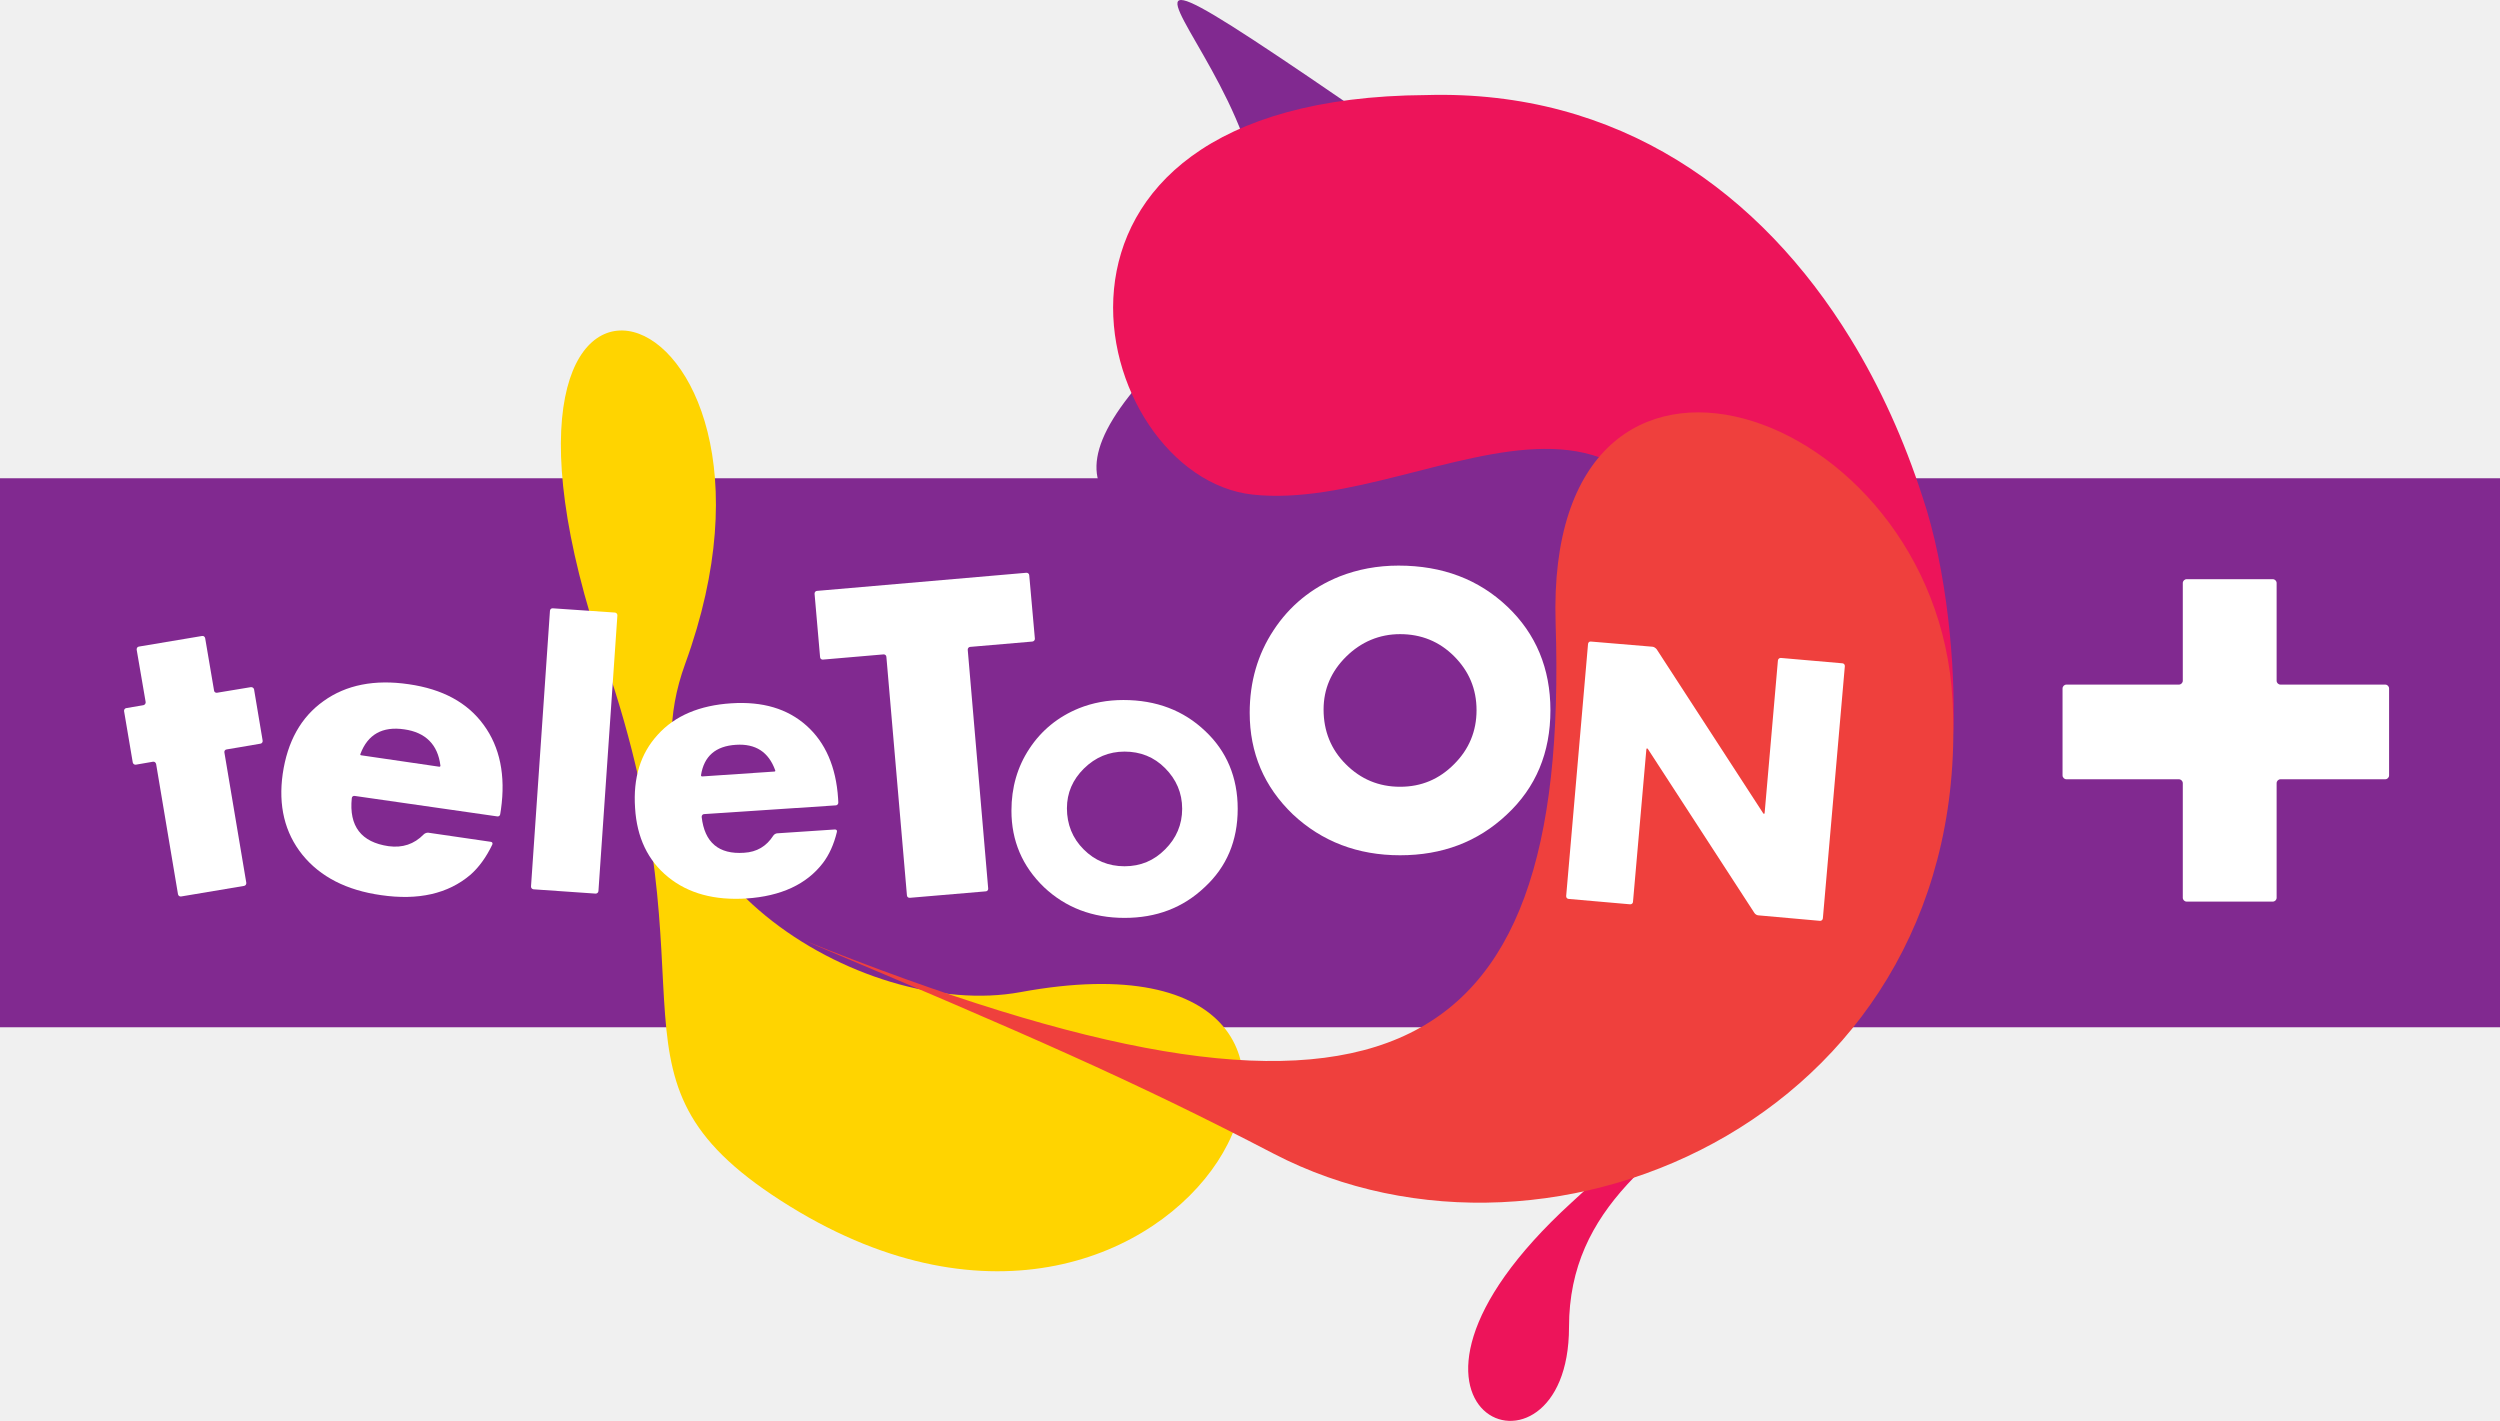
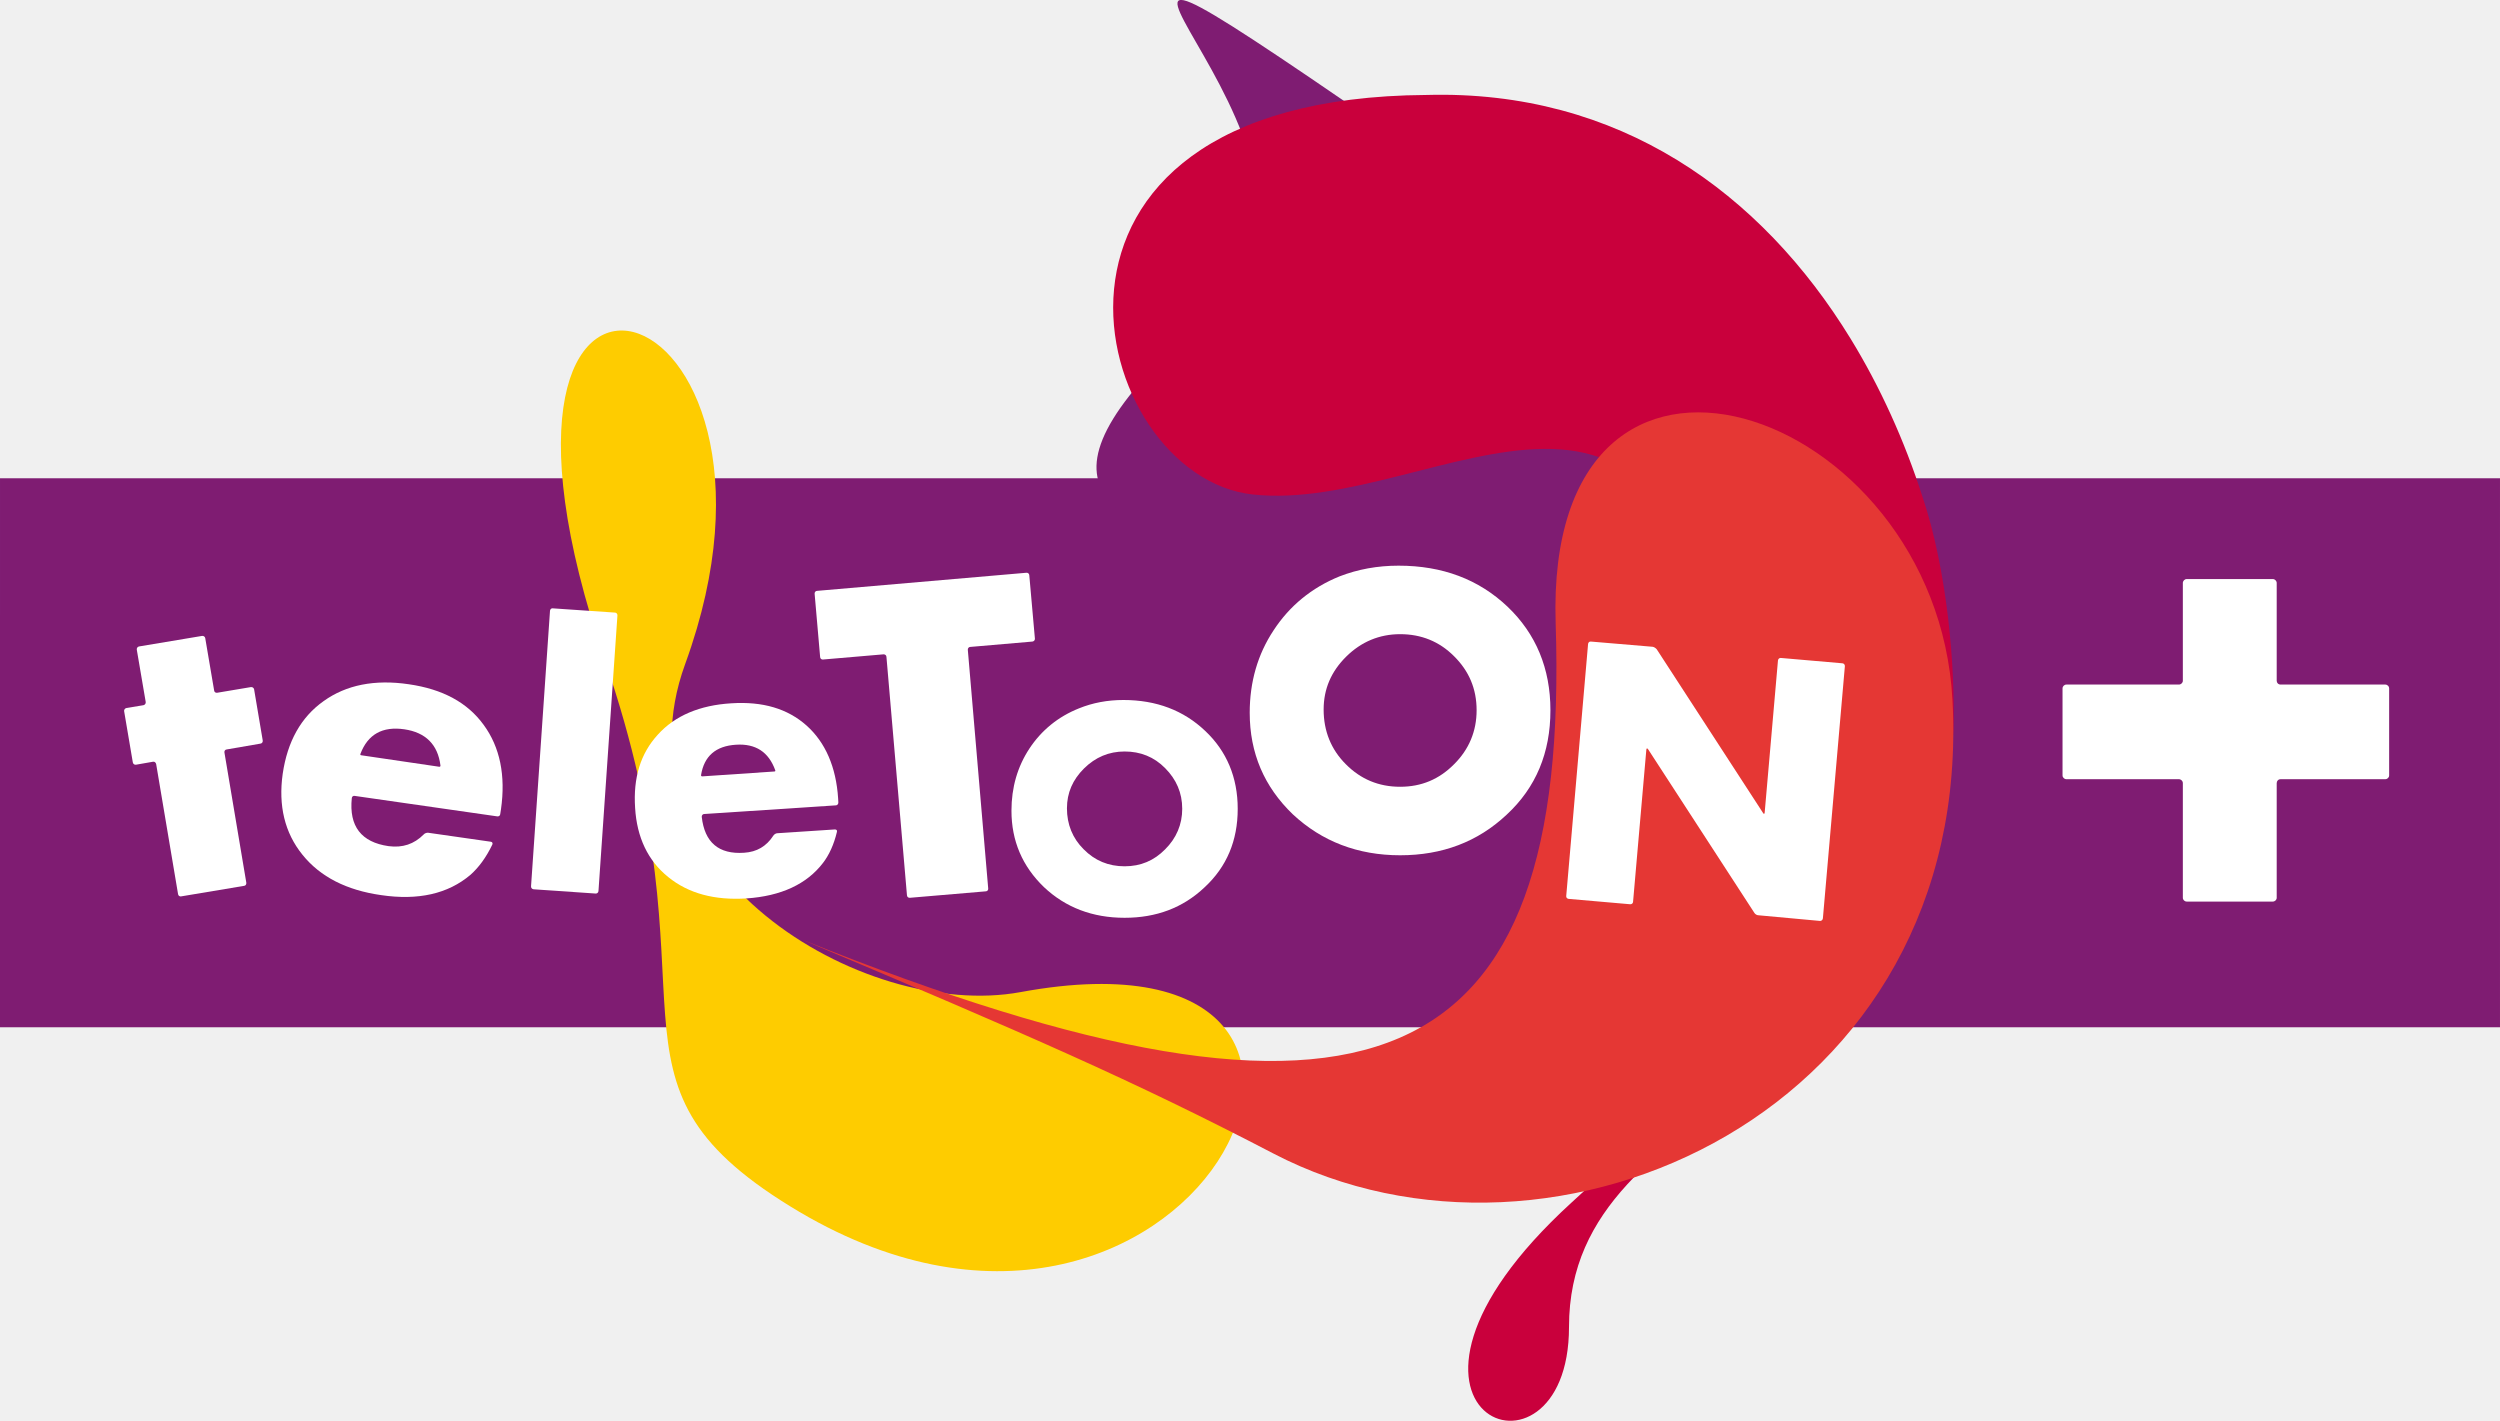
- <svg xmlns="http://www.w3.org/2000/svg" height="96.241mm" width="169.33mm" version="1.1" viewBox="0 0 600 341.01">
-   <g transform="translate(220.33 -346.9)">
-     <path d="m-220.33 593.44h600v-131.76h-600v131.76z" fill="#812990" />
-     <path d="m327.01 511.2c-0.54 0-0.95-0.41-0.95-0.93v-23.44c0-0.51-0.41-0.93-0.93-0.93h-20.65c-0.52 0-0.94 0.42-0.94 0.93v23.44c0 0.52-0.44 0.93-0.94 0.93h-26.98c-0.53 0-0.94 0.42-0.94 0.95v20.84c0 0.51 0.41 0.93 0.94 0.93h26.98c0.5 0 0.94 0.42 0.94 0.94v27.5c0 0.51 0.42 0.92 0.94 0.92h20.65c0.52 0 0.93-0.41 0.93-0.92v-27.5c0-0.52 0.41-0.94 0.95-0.94h25.11c0.52 0 0.93-0.42 0.93-0.93v-20.84c0-0.53-0.41-0.95-0.93-0.95" fill="#fff" />
-     <path d="m151.24 534.78c13.16-78.7-178.92-28.32-79.986-113.46 43.626-37.54-69.09-118.9 40.876-43.41 66.46 45.62 62.67 107.38 39.11 156.87" fill="#812990" />
-     <path d="m-75.17 505.33c-40.94-119.18 52.815-91.13 19.26 0.95-17.879 49.07 42.547 85.73 80.477 78.73 103.94-19.2 40.623 110.55-55.278 51.43-49.013-30.22-16.177-48.78-44.459-131.11" fill="#ffd400" />
-     <path d="m241.03 466.02c-4.32-13.37-10.07-26.18-17.24-37.86-21.48-35.02-55.6-59.77-101.77-58.45-104.94 0.65-81.14 91.6-41.696 95.89 44.506 4.84 104.36-52.83 112.5 56.22 5.47 73.2 22.67 60.05-36.02 113.72-55.4 50.66-0.57 72.18-0.57 29.84 0-57.73 89.08-54.13 92.24-143.56 0.51-14.59-1.41-37.96-7.44-55.8" fill="#ed145a" />
-     <path d="m248.27 514.84c-3.85-70.84-97.97-102.99-95.25-18.33 3.52 109.19-43.55 130.95-180.73 75.94 53.637 22.62 79.392 33.8 113 51.3 67.47 35.12 168.34-10.23 162.98-108.91" fill="#ef403d" />
+ <svg xmlns="http://www.w3.org/2000/svg" height="341.01" width="600" version="1.1" viewBox="0 0 158.75 90.226">
+   <g transform="translate(20.471 -155.91)">
+     <path d="m-20.471 221.14h158.75v-34.86h-158.75l-0.001 34.86z" fill="#7f1c72" />
+     <path d="m124.35 199.38c-0.15 0-0.25-0.11-0.25-0.24v-6.21c0-0.13-0.11-0.25-0.25-0.25h-5.46c-0.14 0-0.25 0.12-0.25 0.25v6.21c0 0.13-0.12 0.24-0.25 0.24h-7.14c-0.14 0-0.25 0.11-0.25 0.25v5.52c0 0.13 0.11 0.24 0.25 0.24h7.14c0.13 0 0.25 0.11 0.25 0.25v7.28c0 0.13 0.11 0.24 0.25 0.24h5.46c0.14 0 0.25-0.11 0.25-0.24v-7.28c0-0.14 0.1-0.25 0.25-0.25h6.64c0.14 0 0.25-0.11 0.25-0.24v-5.52c0-0.14-0.11-0.25-0.25-0.25" fill="#fff" />
+     <path d="m77.845 205.62c3.479-20.82-47.343-7.49-21.167-30.02 11.544-9.93-18.278-31.46 10.816-11.49 17.585 12.07 16.578 28.41 10.351 41.51" fill="#7f1c72" />
+     <path d="m17.937 197.83c-10.833-31.53 13.976-24.11 5.099 0.25-4.731 12.98 11.255 22.68 21.292 20.83 27.5-5.08 10.748 29.25-14.626 13.6-12.969-7.99-4.282-12.9-11.765-34.68" fill="#fecc00" />
+     <path d="m101.6 187.43c-1.14-3.54-2.667-6.93-4.562-10.02-5.683-9.27-14.71-15.81-26.925-15.47-27.765 0.18-21.469 24.24-11.033 25.37 11.775 1.29 27.612-13.97 29.765 14.88 1.445 19.37 5.999 15.89-9.531 30.09-14.656 13.4-0.153 19.09-0.153 7.89 0-15.27 23.569-14.32 24.409-37.98 0.13-3.86-0.38-10.04-1.97-14.76" fill="#c9003c" />
+     <path d="m103.51 200.34c-1.02-18.74-25.917-27.24-25.196-4.85 0.929 28.89-11.524 34.65-47.819 20.1 14.19 5.98 21.006 8.94 29.897 13.57 17.851 9.29 44.538-2.71 43.118-28.82" fill="#e53734" />
    <g fill="#fff">
-       <path d="m11.926 502.84 4.909 57.3c0.035 0.33-0.201 0.68-0.59 0.68l-18.208 1.55c-0.367 0.03-0.692-0.21-0.705-0.6l-4.93-57.23c-0.013-0.36-0.334-0.61-0.68-0.59l-14.569 1.25c-0.33 0.03-0.65-0.22-0.663-0.6l-1.326-15.21c-0.017-0.37 0.261-0.67 0.582-0.68l50.266-4.35c0.334-0.02 0.676 0.25 0.676 0.61l1.355 15.23c0.013 0.32-0.252 0.64-0.62 0.67l-14.911 1.28c-0.35 0.02-0.603 0.34-0.586 0.69" />
-       <path d="m-114.63 530.63c-0.63-5.03-3.55-7.96-8.67-8.69-5.24-0.77-8.77 1.21-10.53 5.9-0.08 0.19 0.01 0.33 0.2 0.33l18.73 2.74c0.18 0 0.31-0.11 0.27-0.28m-21.27 7.81c-0.7 6.75 2.27 10.59 8.82 11.54 3.36 0.45 6.14-0.48 8.43-2.82 0.25-0.27 0.74-0.45 1.08-0.42l15.02 2.19c0.37 0.03 0.52 0.36 0.37 0.67-1.5 3.13-3.29 5.52-5.24 7.24-5.38 4.58-12.56 6.19-21.46 4.89-8.23-1.16-14.56-4.37-18.86-9.67-4.29-5.32-5.81-11.86-4.74-19.42 1.13-7.77 4.36-13.62 9.81-17.49 5.42-3.9 12.28-5.24 20.44-4.04 8.13 1.17 14.09 4.41 17.98 9.76 3.91 5.33 5.304 12.15 4.15 20.28l-0.18 1.16c-0.03 0.33-0.37 0.6-0.72 0.52l-34.19-4.91c-0.36-0.07-0.69 0.17-0.71 0.52" />
-       <path d="m-92.886 559.63 4.545-66.14c0.022-0.38 0.342-0.64 0.689-0.6l14.902 1.02c0.346 0.03 0.62 0.34 0.594 0.68l-4.549 66.16c-0.039 0.36-0.317 0.63-0.706 0.61l-14.877-1.03c-0.35-0.03-0.637-0.35-0.598-0.7" />
-       <path d="m-34.277 531.77c-1.583-4.4-4.713-6.43-9.434-6.12-4.87 0.3-7.662 2.73-8.372 7.27-0.03 0.18 0.072 0.32 0.282 0.32l17.31-1.17c0.171 0 0.291-0.11 0.214-0.3m-17.652 11.19c0.688 6.14 4.105 9.02 10.173 8.6 3.048-0.17 5.366-1.54 7.017-4.11 0.175-0.28 0.598-0.56 0.975-0.56l13.799-0.92c0.393-0.01 0.564 0.21 0.496 0.57-0.74 3.08-1.899 5.55-3.34 7.45-3.912 5.14-10.091 7.99-18.353 8.54-7.633 0.49-13.94-1.17-18.815-5.14-4.871-3.94-7.509-9.52-7.932-16.55-0.496-7.25 1.282-13.09 5.447-17.62 4.118-4.57 10.084-7.05 17.627-7.53 7.564-0.49 13.508 1.3 18.054 5.35 4.532 4.03 7.107 9.91 7.594 17.48l0.051 0.96c0.035 0.37-0.265 0.69-0.581 0.7l-31.627 2.1c-0.35 0-0.598 0.32-0.585 0.68" />
-       <path d="m-166.48 527.46 5.26 31.3c0.04 0.35-0.16 0.68-0.52 0.75l-15.13 2.54c-0.34 0.05-0.68-0.18-0.74-0.53l-5.25-31.26c-0.09-0.37-0.41-0.62-0.76-0.55l-4.11 0.71c-0.35 0.05-0.67-0.19-0.74-0.54l-2.08-12.3c-0.06-0.35 0.18-0.7 0.53-0.74l4.11-0.7c0.36-0.08 0.57-0.43 0.54-0.74l-2.16-12.59c-0.03-0.36 0.18-0.7 0.56-0.74l15.14-2.54c0.35-0.07 0.67 0.18 0.74 0.53l2.14 12.6c0.03 0.33 0.39 0.56 0.73 0.49l8.1-1.34c0.35-0.03 0.68 0.18 0.76 0.51l2.06 12.3c0.07 0.38-0.18 0.72-0.53 0.76l-8.12 1.38c-0.35 0.05-0.58 0.35-0.53 0.7" />
-       <path d="m63.39 541.01c0-3.83-1.42-7.06-4.088-9.75-2.673-2.7-5.948-3.98-9.745-3.98-3.734 0-6.983 1.35-9.741 4.06-2.699 2.67-4.084 5.84-4.084 9.55 0 3.83 1.338 7.2 4.007 9.85 2.681 2.7 5.969 4.06 9.818 4.06 3.869 0 7.072-1.36 9.745-4.06 2.668-2.65 4.088-5.93 4.088-9.73m13.329 0c0 7.65-2.639 13.94-7.937 18.82-5.225 4.96-11.622 7.36-19.225 7.36-7.672 0-14.146-2.47-19.35-7.39-5.166-5-7.791-11.08-7.791-18.34 0-5.55 1.424-10.54 4.319-14.9 2.869-4.36 6.867-7.64 11.883-9.68 3.267-1.31 6.825-1.98 10.665-1.98 7.907 0 14.449 2.51 19.619 7.43 5.178 4.85 7.817 11.15 7.817 18.68" />
-       <path d="m134.04 517.35c0-5.12-1.82-9.39-5.4-12.97-3.55-3.54-7.88-5.29-12.95-5.29-4.95 0-9.34 1.84-12.96 5.41-3.57 3.55-5.4 7.73-5.4 12.69 0 5.13 1.762 9.57 5.34 13.12 3.56 3.58 7.89 5.41 13.02 5.41 5.14 0 9.4-1.83 12.95-5.41 3.58-3.55 5.4-7.91 5.4-12.96m17.73 0c0 10.19-3.48 18.55-10.5 25.07-6.95 6.54-15.48 9.74-25.58 9.74-10.16 0-18.784-3.3-25.745-9.83-6.876-6.61-10.348-14.71-10.348-24.37 0-7.39 1.902-14.01 5.738-19.82 3.814-5.82 9.108-10.18 15.815-12.89 4.38-1.72 9.09-2.61 14.17-2.61 10.55 0 19.23 3.31 26.13 9.86 6.84 6.5 10.32 14.84 10.32 24.85" />
-       <path d="m200.71 565.98-25.52-39.29c-0.19-0.28-0.37-0.25-0.4 0.12l-3.2 36.51c-0.01 0.38-0.31 0.62-0.69 0.61l-14.75-1.29c-0.38-0.02-0.63-0.35-0.6-0.7l5.25-60.51c0.03-0.35 0.35-0.63 0.7-0.56l14.78 1.24c0.36 0.03 0.79 0.34 1 0.62l25.53 39.31c0.17 0.29 0.36 0.24 0.38-0.12l3.18-36.52c0.04-0.35 0.34-0.61 0.69-0.6l14.8 1.29c0.37 0.03 0.6 0.34 0.57 0.71l-5.27 60.48c-0.03 0.37-0.33 0.64-0.68 0.62l-14.79-1.32c-0.36-0.01-0.79-0.28-0.98-0.6" />
+       <path d="m40.985 197.17 1.295 15.16c0.011 0.09-0.051 0.18-0.156 0.18l-4.816 0.41c-0.099 0.01-0.184-0.06-0.187-0.16l-1.303-15.14c-0.003-0.1-0.089-0.16-0.18-0.16l-3.854 0.33c-0.088 0.01-0.174-0.06-0.177-0.16l-0.35-4.02c-0.007-0.1 0.068-0.18 0.153-0.18l13.299-1.15c0.088-0.01 0.18 0.06 0.18 0.16l0.357 4.03c0.004 0.09-0.064 0.17-0.163 0.18l-3.945 0.34c-0.092 0-0.16 0.09-0.153 0.18" />
+       <path d="m7.498 204.52c-0.167-1.33-0.939-2.1-2.296-2.3-1.384-0.2-2.316 0.32-2.786 1.56-0.02 0.05 0.003 0.09 0.054 0.09l4.956 0.73c0.048 0 0.082-0.03 0.071-0.08m-5.629 2.07c-0.184 1.79 0.602 2.8 2.333 3.05 0.891 0.12 1.626-0.13 2.231-0.74 0.068-0.08 0.197-0.12 0.286-0.11l3.976 0.57c0.098 0.01 0.136 0.1 0.098 0.18-0.398 0.83-0.87 1.46-1.387 1.92-1.425 1.21-3.323 1.64-5.677 1.29-2.18-0.31-3.854-1.15-4.99-2.56-1.136-1.4-1.541-3.13-1.258-5.14 0.299-2.05 1.157-3.6 2.599-4.62 1.435-1.03 3.248-1.39 5.408-1.07 2.15 0.31 3.724 1.16 4.755 2.58 1.034 1.41 1.405 3.21 1.099 5.36l-0.048 0.31c-0.006 0.09-0.095 0.16-0.187 0.14l-9.051-1.3c-0.092-0.02-0.18 0.04-0.187 0.14" />
+       <path d="m13.25 212.19 1.204-17.5c0.007-0.09 0.092-0.17 0.18-0.15l3.946 0.27c0.092 0 0.163 0.09 0.156 0.18l-1.204 17.5c-0.01 0.1-0.085 0.17-0.187 0.16l-3.935-0.27c-0.092-0.01-0.17-0.09-0.16-0.19" />
+       <path d="m28.757 204.82c-0.419-1.16-1.245-1.7-2.493-1.62-1.29 0.08-2.028 0.73-2.218 1.93-0.007 0.04 0.02 0.08 0.075 0.08l4.581-0.31c0.045 0 0.075-0.03 0.055-0.08m-4.667 2.96c0.18 1.63 1.085 2.39 2.691 2.28 0.806-0.05 1.418-0.41 1.857-1.09 0.044-0.07 0.156-0.15 0.255-0.15l3.653-0.24c0.105 0 0.15 0.06 0.129 0.15-0.194 0.82-0.5 1.47-0.881 1.97-1.037 1.36-2.673 2.11-4.857 2.26-2.02 0.13-3.69-0.31-4.979-1.36-1.29-1.04-1.987-2.52-2.099-4.38-0.129-1.92 0.34-3.46 1.442-4.66 1.092-1.21 2.67-1.87 4.663-1.99 2.004-0.13 3.575 0.34 4.779 1.41 1.197 1.07 1.878 2.63 2.007 4.63l0.014 0.25c0.01 0.1-0.068 0.19-0.154 0.19l-8.367 0.55c-0.092 0-0.16 0.09-0.153 0.18" />
+       <path d="m-6.222 203.68 1.391 8.28c0.014 0.1-0.041 0.19-0.133 0.2l-4.003 0.67c-0.092 0.02-0.184-0.04-0.197-0.14l-1.391-8.26c-0.024-0.1-0.105-0.17-0.2-0.15l-1.085 0.19c-0.096 0.01-0.181-0.05-0.198-0.15l-0.551-3.25c-0.013-0.09 0.048-0.18 0.143-0.2l1.085-0.18c0.095-0.02 0.153-0.11 0.143-0.2l-0.568-3.33c-0.01-0.09 0.044-0.18 0.143-0.2l4.007-0.67c0.095-0.01 0.18 0.05 0.197 0.14l0.568 3.34c0.007 0.08 0.099 0.15 0.191 0.13l2.143-0.36c0.095-0.01 0.184 0.05 0.201 0.14l0.548 3.25c0.017 0.1-0.048 0.19-0.143 0.2l-2.146 0.37c-0.095 0.01-0.156 0.09-0.143 0.18" />
+       <path d="m54.6 207.27c0-1.02-0.378-1.87-1.082-2.58-0.707-0.72-1.574-1.06-2.578-1.06-0.99 0-1.85 0.36-2.578 1.08-0.714 0.71-1.082 1.54-1.082 2.53 0 1.01 0.354 1.9 1.062 2.6 0.707 0.72 1.578 1.08 2.598 1.08 1.024 0 1.871-0.36 2.578-1.08 0.704-0.7 1.082-1.57 1.082-2.57m3.524 0c0 2.02-0.697 3.68-2.099 4.98-1.381 1.31-3.075 1.94-5.085 1.94-2.03 0-3.745-0.65-5.122-1.95-1.368-1.32-2.061-2.93-2.061-4.85 0-1.47 0.377-2.79 1.142-3.95 0.759-1.15 1.817-2.02 3.147-2.55 0.864-0.35 1.802-0.53 2.819-0.53 2.092 0 3.823 0.66 5.191 1.96 1.371 1.29 2.068 2.96 2.068 4.95" />
+       <path d="m73.294 201.01c0-1.36-0.483-2.49-1.432-3.43-0.939-0.94-2.085-1.4-3.425-1.4-1.31 0-2.47 0.48-3.429 1.43-0.945 0.94-1.428 2.04-1.428 3.36 0 1.35 0.466 2.53 1.411 3.47 0.942 0.95 2.088 1.43 3.446 1.43 1.36 0 2.486-0.48 3.425-1.43 0.949-0.94 1.432-2.1 1.432-3.43m4.687 0c0 2.7-0.919 4.91-2.776 6.63-1.84 1.73-4.095 2.58-6.768 2.58-2.687 0-4.97-0.88-6.813-2.6-1.82-1.75-2.738-3.89-2.738-6.45 0-1.95 0.503-3.71 1.52-5.24 1.007-1.54 2.408-2.7 4.184-3.42 1.16-0.45 2.404-0.68 3.748-0.68 2.792 0 5.088 0.87 6.915 2.6 1.809 1.72 2.728 3.93 2.728 6.58" />
+       <path d="m90.933 213.88-6.755-10.4c-0.051-0.07-0.095-0.06-0.106 0.03l-0.843 9.66c-0.003 0.1-0.085 0.17-0.187 0.16l-3.901-0.34c-0.102-0.01-0.167-0.09-0.157-0.18l1.388-16.01c0.007-0.09 0.092-0.17 0.184-0.15l3.911 0.33c0.095 0.01 0.208 0.09 0.265 0.16l6.755 10.4c0.045 0.08 0.092 0.06 0.099-0.03l0.844-9.66c0.006-0.09 0.088-0.17 0.18-0.16l3.918 0.34c0.095 0.01 0.157 0.09 0.15 0.19l-1.395 16c-0.007 0.1-0.088 0.17-0.177 0.17l-3.918-0.36c-0.095 0-0.207-0.07-0.255-0.15" />
    </g>
  </g>
</svg>
